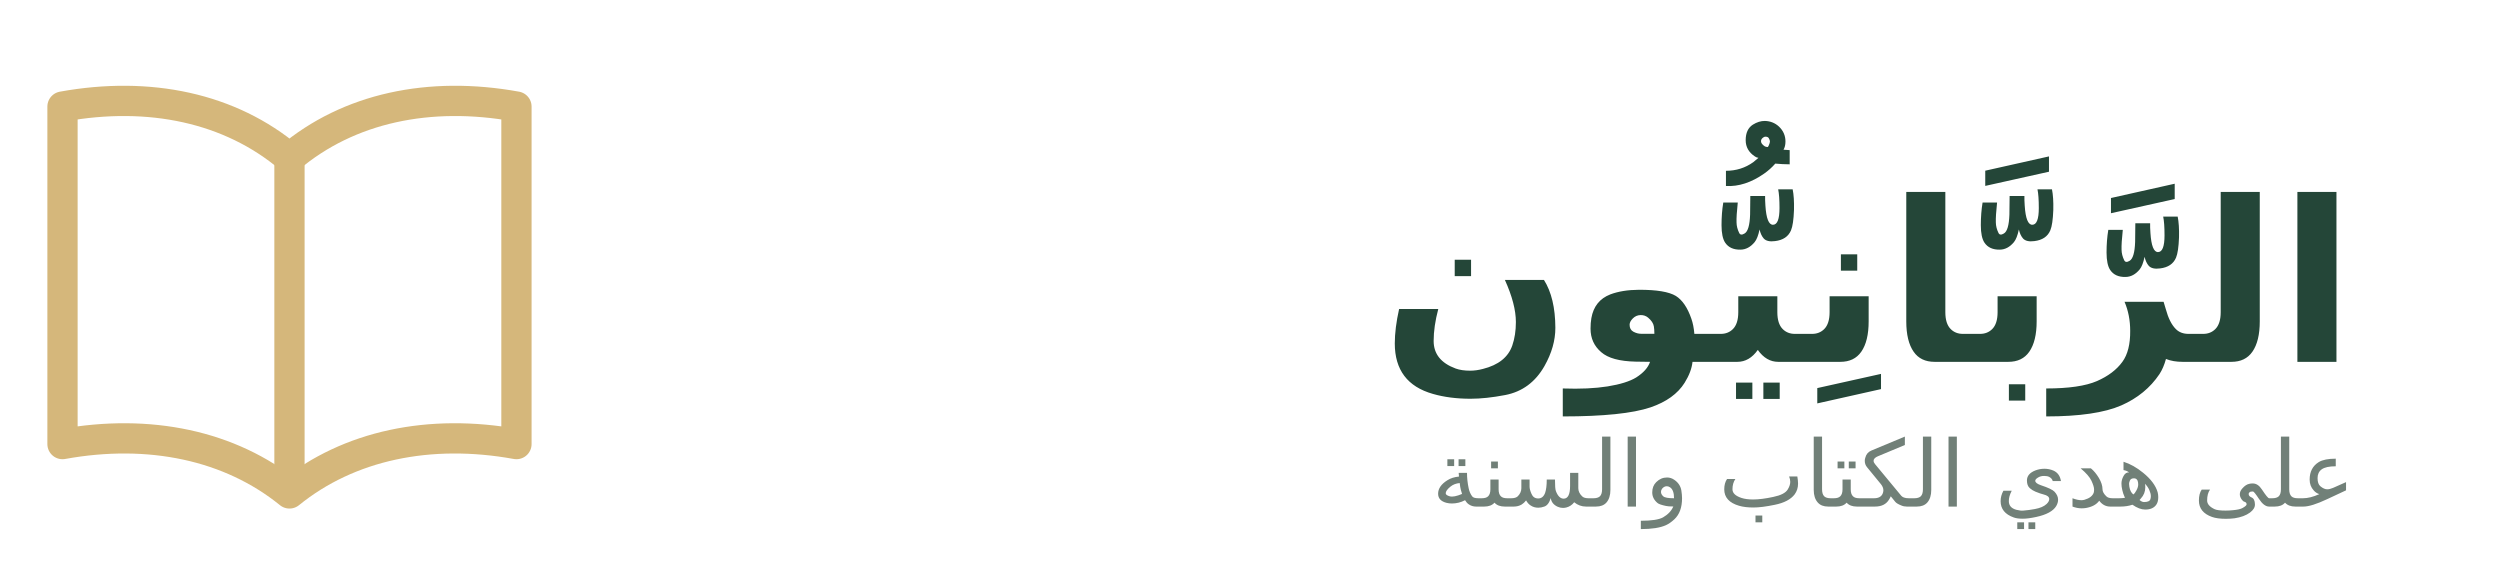
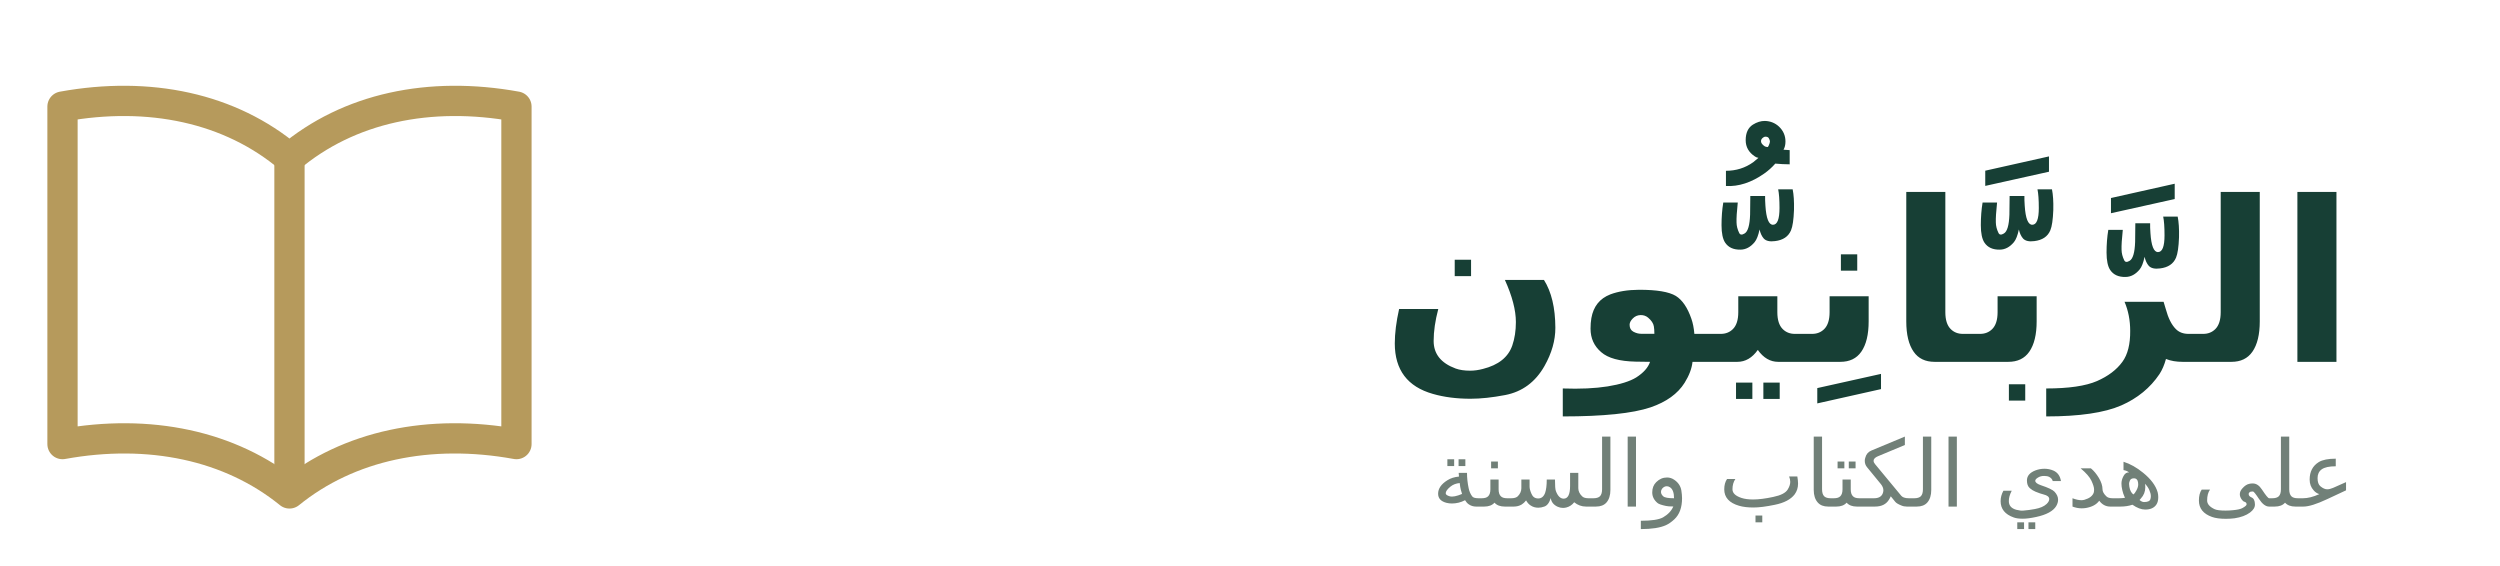
<svg xmlns="http://www.w3.org/2000/svg" viewBox="0 0 380 86" fill="none" role="img" aria-label="الربانيون">
-   <path d="M44 24c-9-7.6-21.3-10.2-34.5-7.8v51.3C22.7 65.1 35 67.7 44 75c9-7.3 21.3-9.9 34.5-7.5V16.2C65.3 13.8 53 16.4 44 24Z" stroke="#D5B77B" stroke-width="4.6" stroke-linecap="round" stroke-linejoin="round" />
-   <path d="M44 24.5V74" stroke="#D5B77B" stroke-width="4.6" stroke-linecap="round" />
-   <text x="358" y="55" text-anchor="start" direction="rtl" fill="#244638" font-family="Tajawal,Arial,sans-serif" font-size="34" font-weight="800">الرَّبَّانِيُّون</text>
+   <path d="M44 24c-9-7.6-21.3-10.2-34.5-7.8v51.3C22.7 65.1 35 67.7 44 75c9-7.3 21.3-9.9 34.5-7.5V16.2C65.3 13.8 53 16.4 44 24Z" stroke="#B69A5C" stroke-width="4.6" stroke-linecap="round" stroke-linejoin="round" />
+   <path d="M44 24.5V74" stroke="#B69A5C" stroke-width="4.6" stroke-linecap="round" />
+   <text x="358" y="55" text-anchor="start" direction="rtl" fill="#173F35" font-family="Tajawal,Arial,sans-serif" font-size="34" font-weight="800">الرَّبَّانِيُّون</text>
  <text x="358" y="77" text-anchor="start" direction="rtl" fill="#718078" font-family="Tajawal,Arial,sans-serif" font-size="14" font-weight="500">على هدي الكتاب والسنة</text>
</svg>
